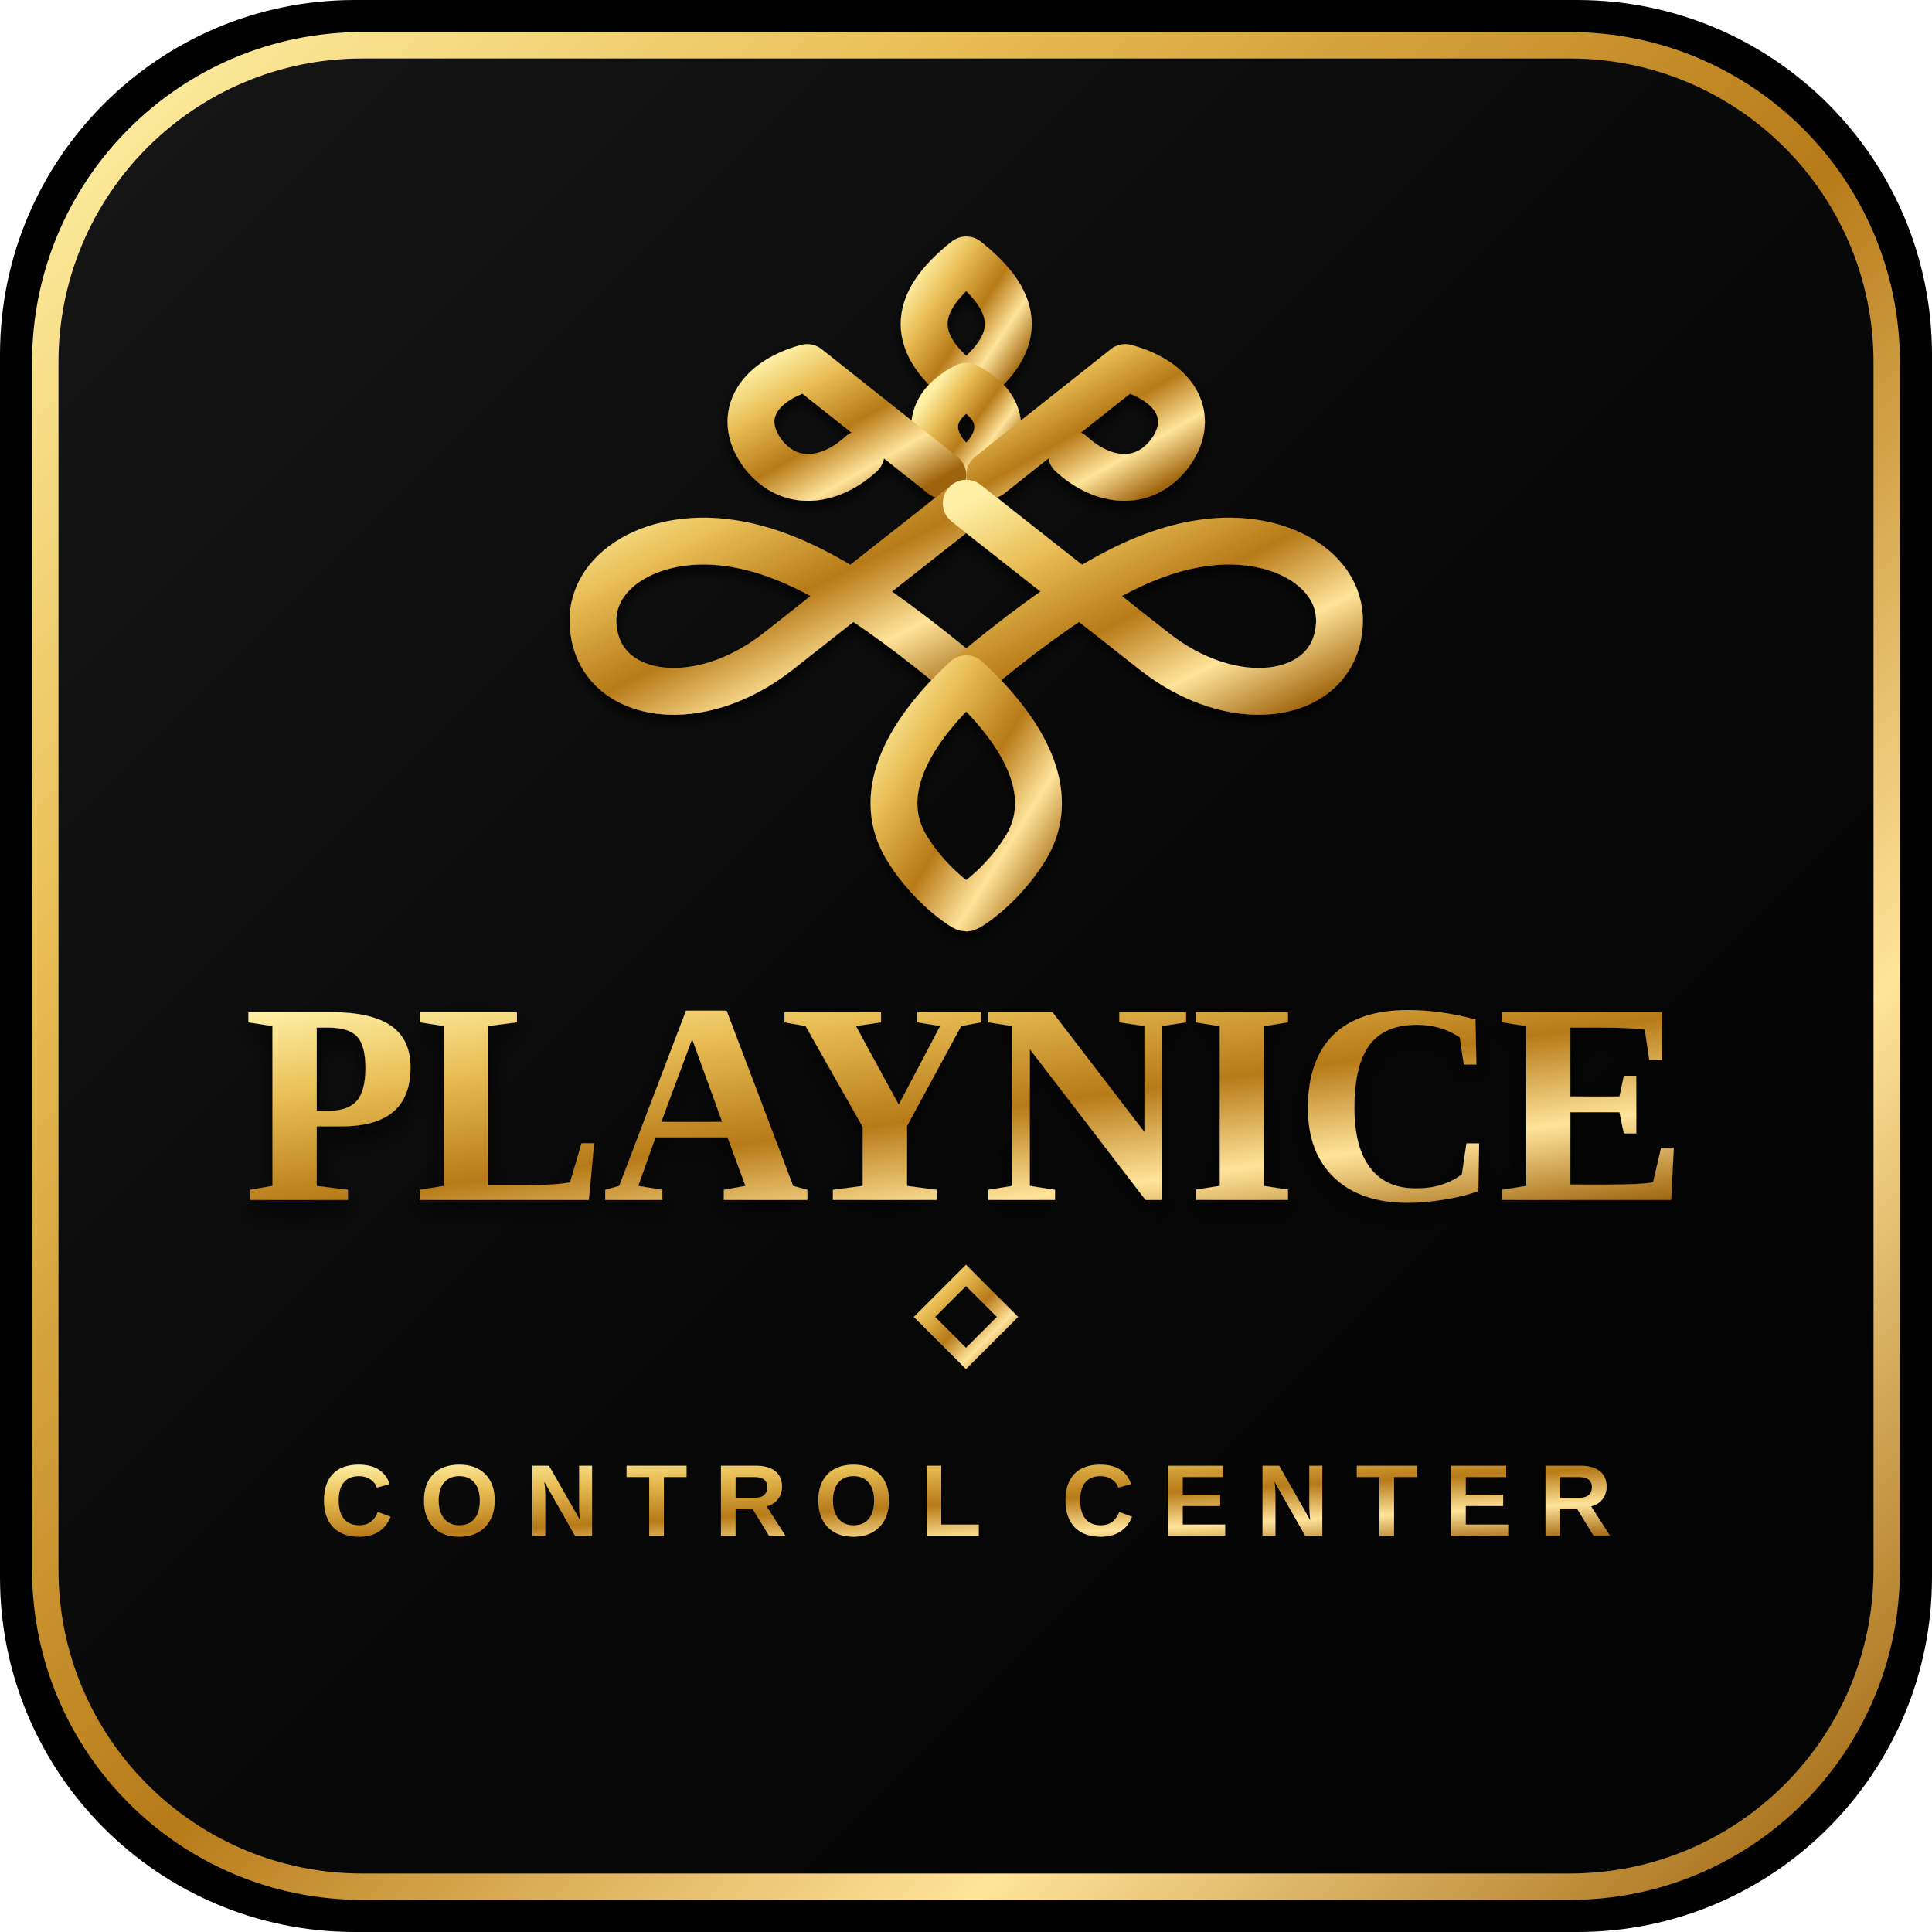
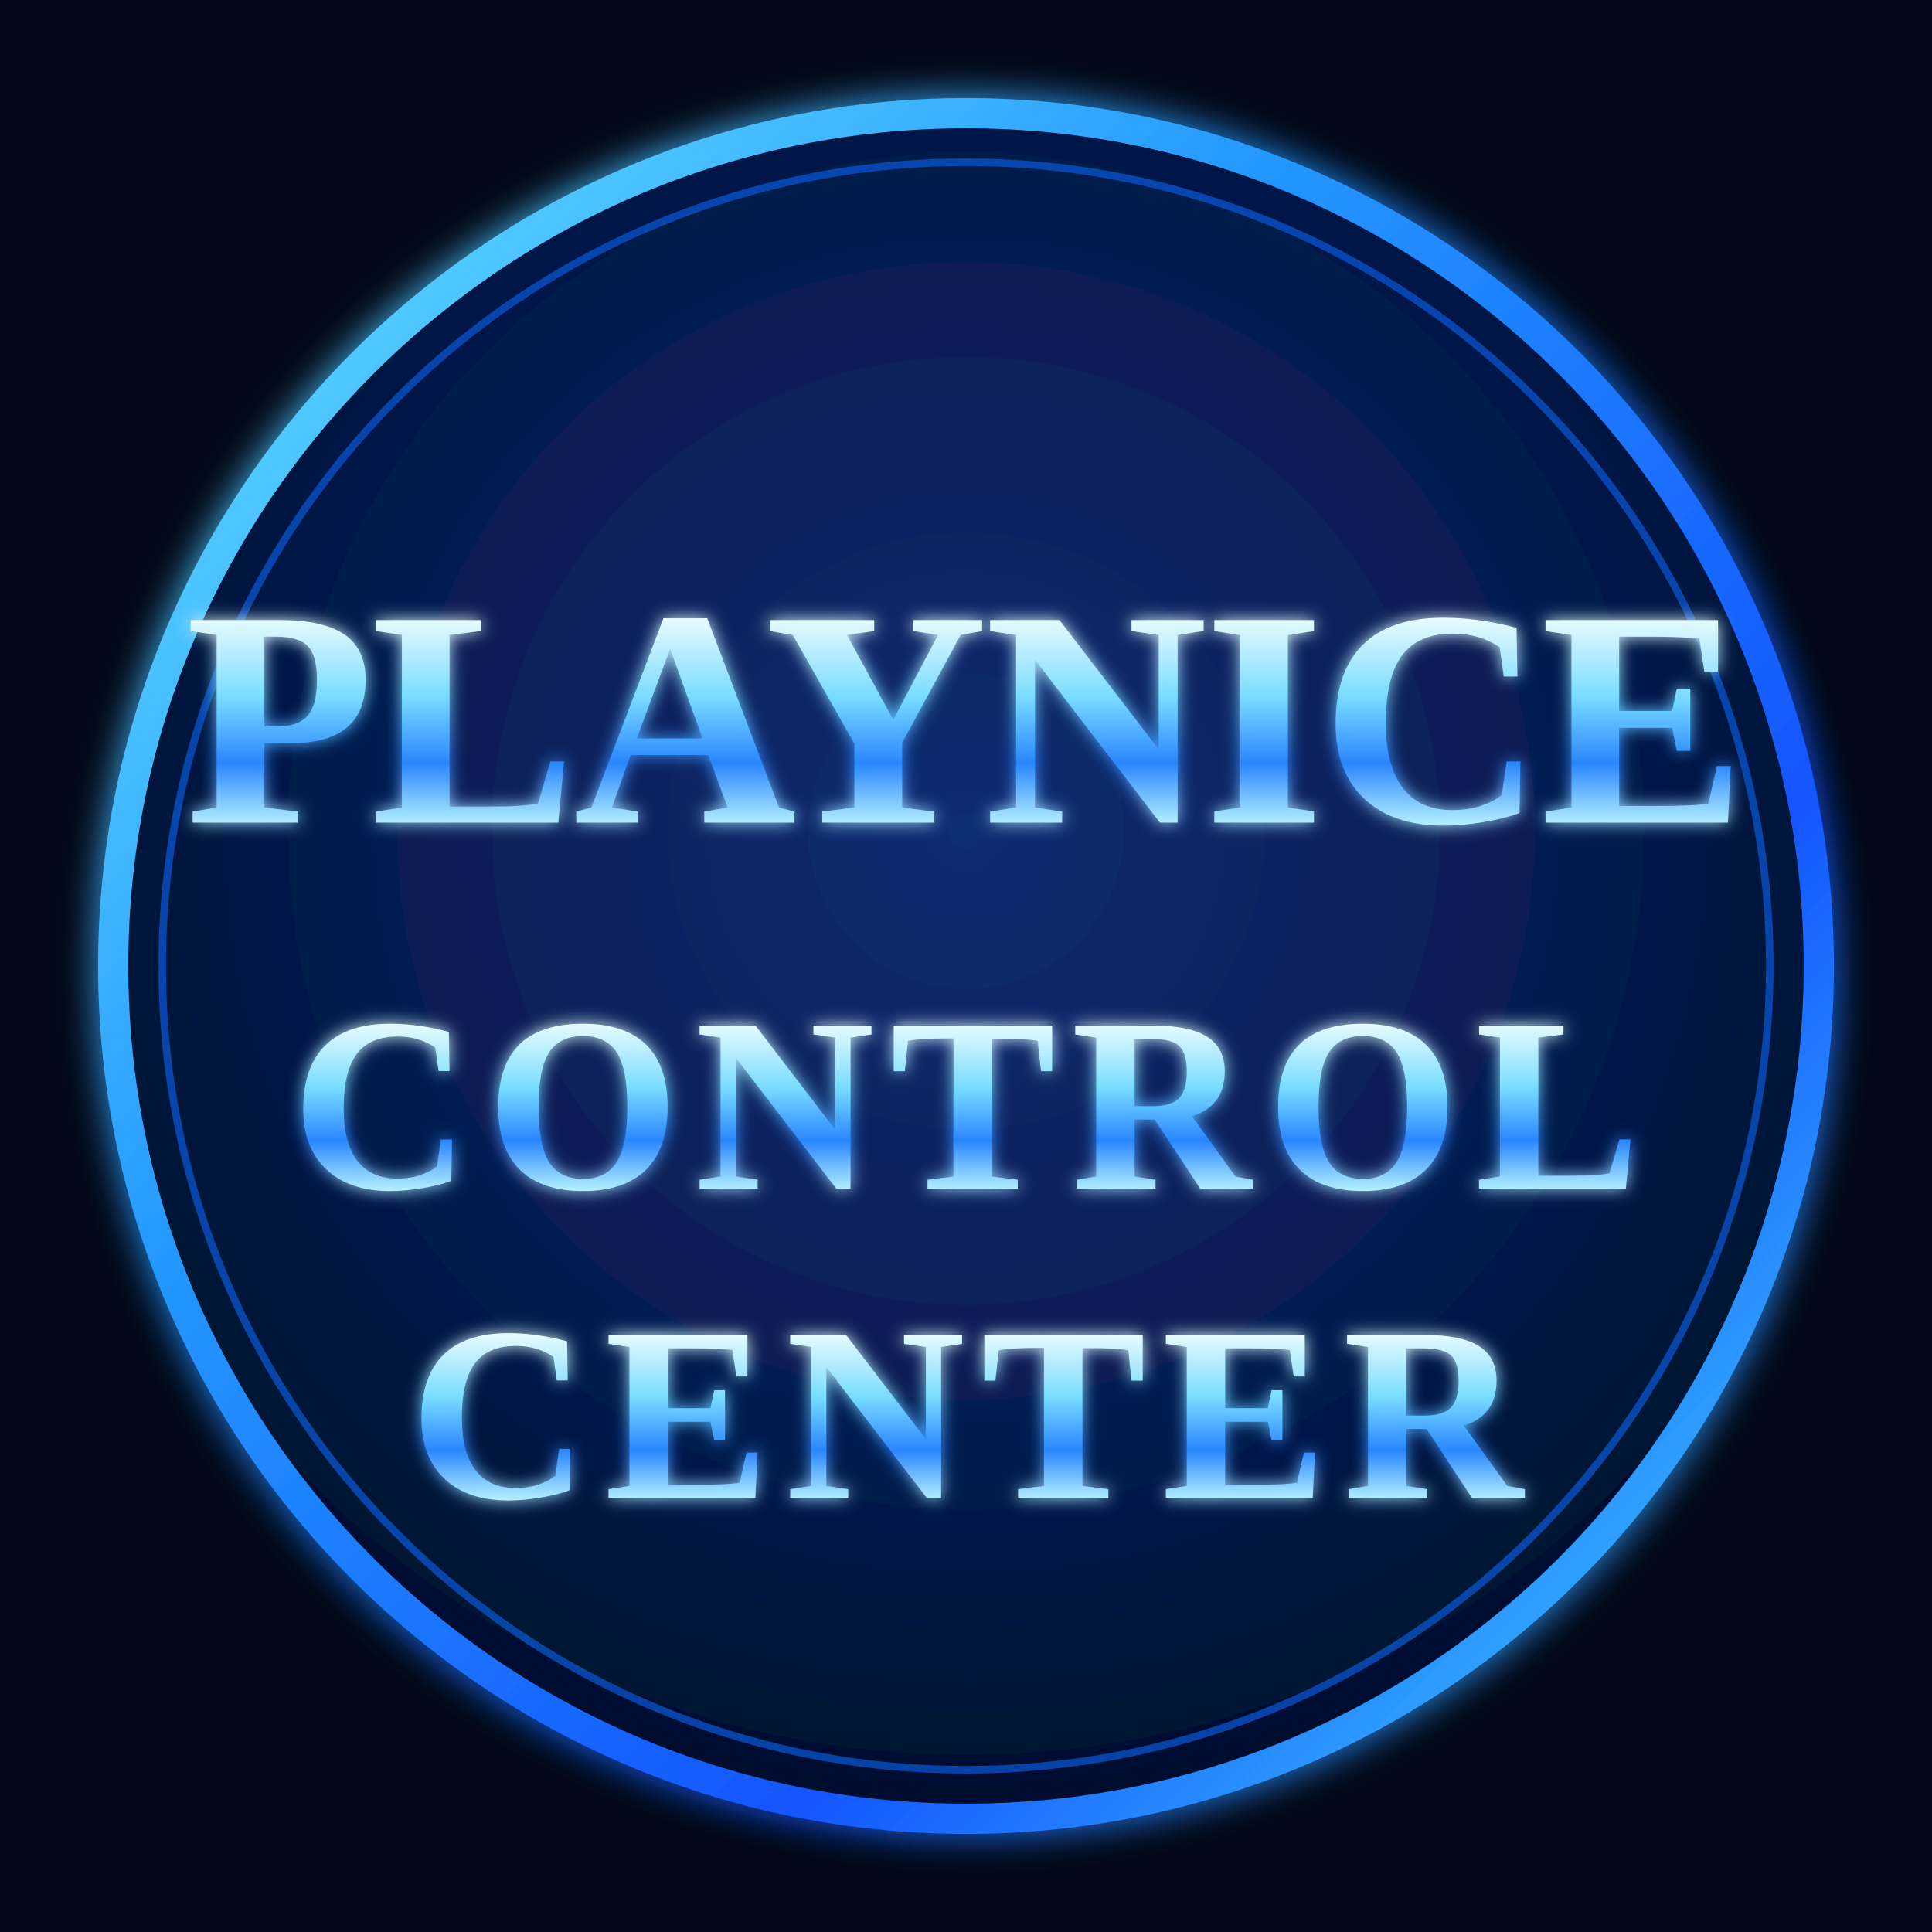
<svg xmlns="http://www.w3.org/2000/svg" width="192" height="192" viewBox="0 0 512 512" role="img" aria-label="PlayNice Control Center">
  <defs>
-     <linearGradient id="panel" x1="0" y1="0" x2="1" y2="1">
-       <stop offset="0" stop-color="#161616" />
-       <stop offset=".58" stop-color="#070707" />
-       <stop offset="1" stop-color="#020202" />
+     <radialGradient id="bg" cx="50%" cy="42%" r="72%">
+       <stop offset="0" stop-color="#0b2d74" />
+       <stop offset=".52" stop-color="#061b4e" />
+       <stop offset="1" stop-color="#020817" />
+     </radialGradient>
+     <linearGradient id="ring" x1="0" y1="0" x2="1" y2="1">
+       <stop offset="0" stop-color="#6de8ff" />
+       <stop offset=".35" stop-color="#2498ff" />
+       <stop offset=".7" stop-color="#1455ff" />
+       <stop offset="1" stop-color="#46dfff" />
    </linearGradient>
-     <linearGradient id="gold" x1="0" y1="0" x2="1" y2="1">
-       <stop offset="0" stop-color="#fff0a6" />
-       <stop offset=".24" stop-color="#e8bd54" />
-       <stop offset=".52" stop-color="#b77a18" />
-       <stop offset=".76" stop-color="#ffe49a" />
-       <stop offset="1" stop-color="#9e630c" />
+     <linearGradient id="text" x1="0" y1="0" x2="0" y2="1">
+       <stop offset="0" stop-color="#e8fbff" />
+       <stop offset=".38" stop-color="#79dcff" />
+       <stop offset=".7" stop-color="#2a86ff" />
+       <stop offset="1" stop-color="#b6f1ff" />
    </linearGradient>
-     <filter id="shadow" x="-20%" y="-20%" width="140%" height="140%">
-       <feDropShadow dx="0" dy="3" stdDeviation="3" flood-color="#000" flood-opacity=".8" />
+     <filter id="glow" x="-30%" y="-30%" width="160%" height="160%">
+       <feGaussianBlur stdDeviation="5" result="blur" />
+       <feMerge>
+         <feMergeNode in="blur" />
+         <feMergeNode in="SourceGraphic" />
+       </feMerge>
+     </filter>
+     <filter id="textGlow" x="-20%" y="-20%" width="140%" height="140%">
+       <feGaussianBlur stdDeviation="2.2" result="blur" />
+       <feMerge>
+         <feMergeNode in="blur" />
+         <feMergeNode in="SourceGraphic" />
+       </feMerge>
    </filter>
  </defs>
-   <rect width="512" height="512" rx="94" fill="#010101" />
-   <rect x="12" y="12" width="488" height="488" rx="84" fill="url(#panel)" stroke="url(#gold)" stroke-width="7" />
-   <g transform="translate(0 -8) scale(.62) translate(157 38)" fill="none" stroke="url(#gold)" stroke-width="20" stroke-linecap="round" stroke-linejoin="round" filter="url(#shadow)">
-     <path d="M256 86c-24 19-24 36 0 54 24-18 24-35 0-54Z" />
-     <path d="M256 140c-18 9-18 25 0 37 18-12 18-28 0-37Z" />
-     <path d="M246 178 188 132c-22 6-31 22-18 38 12 14 29 10 41-1" />
-     <path d="M266 178 324 132c22 6 31 22 18 38-12 14-29 10-41-1" />
-     <path d="M256 190 176 253c-34 27-74 21-79-7-5-26 24-44 58-39 28 4 58 22 101 58" />
-     <path d="M256 190 336 253c34 27 74 21 79-7 5-26-24-44-58-39-28 4-58 22-101 58" />
-     <path d="M256 265c-27 25-39 51-25 73 10 16 24 25 25 25s15-9 25-25c14-22 2-48-25-73Z" />
+   <rect width="512" height="512" fill="#020817" />
+   <circle cx="256" cy="256" r="226" fill="url(#bg)" stroke="url(#ring)" stroke-width="8" filter="url(#glow)" />
+   <circle cx="256" cy="256" r="213" fill="none" stroke="#0a58d9" stroke-width="2" opacity=".7" />
+   <g text-anchor="middle" fill="url(#text)" filter="url(#textGlow)" font-family="Georgia, 'Times New Roman', serif">
+     <text x="256" y="218" font-size="82" font-weight="700" letter-spacing="-1">PLAYNICE</text>
+     <text x="256" y="315" font-size="66" font-weight="700" letter-spacing="4">CONTROL</text>
+     <text x="256" y="397" font-size="66" font-weight="700" letter-spacing="4">CENTER</text>
  </g>
-   <text x="256" y="318" text-anchor="middle" font-family="Georgia, 'Times New Roman', serif" font-size="76" font-weight="700" letter-spacing="-1" fill="url(#gold)" filter="url(#shadow)">PLAYNICE</text>
-   <line x1="70" y1="349" x2="224" y2="349" stroke="url(#gold)" stroke-width="2.4" />
-   <path d="M256 338 267 349 256 360 245 349Z" fill="none" stroke="url(#gold)" stroke-width="4" />
-   <line x1="288" y1="349" x2="442" y2="349" stroke="url(#gold)" stroke-width="2.4" />
-   <text x="256" y="407" text-anchor="middle" font-family="Arial, Helvetica, sans-serif" font-size="27" font-weight="600" letter-spacing="7" fill="url(#gold)">CONTROL CENTER</text>
</svg>
